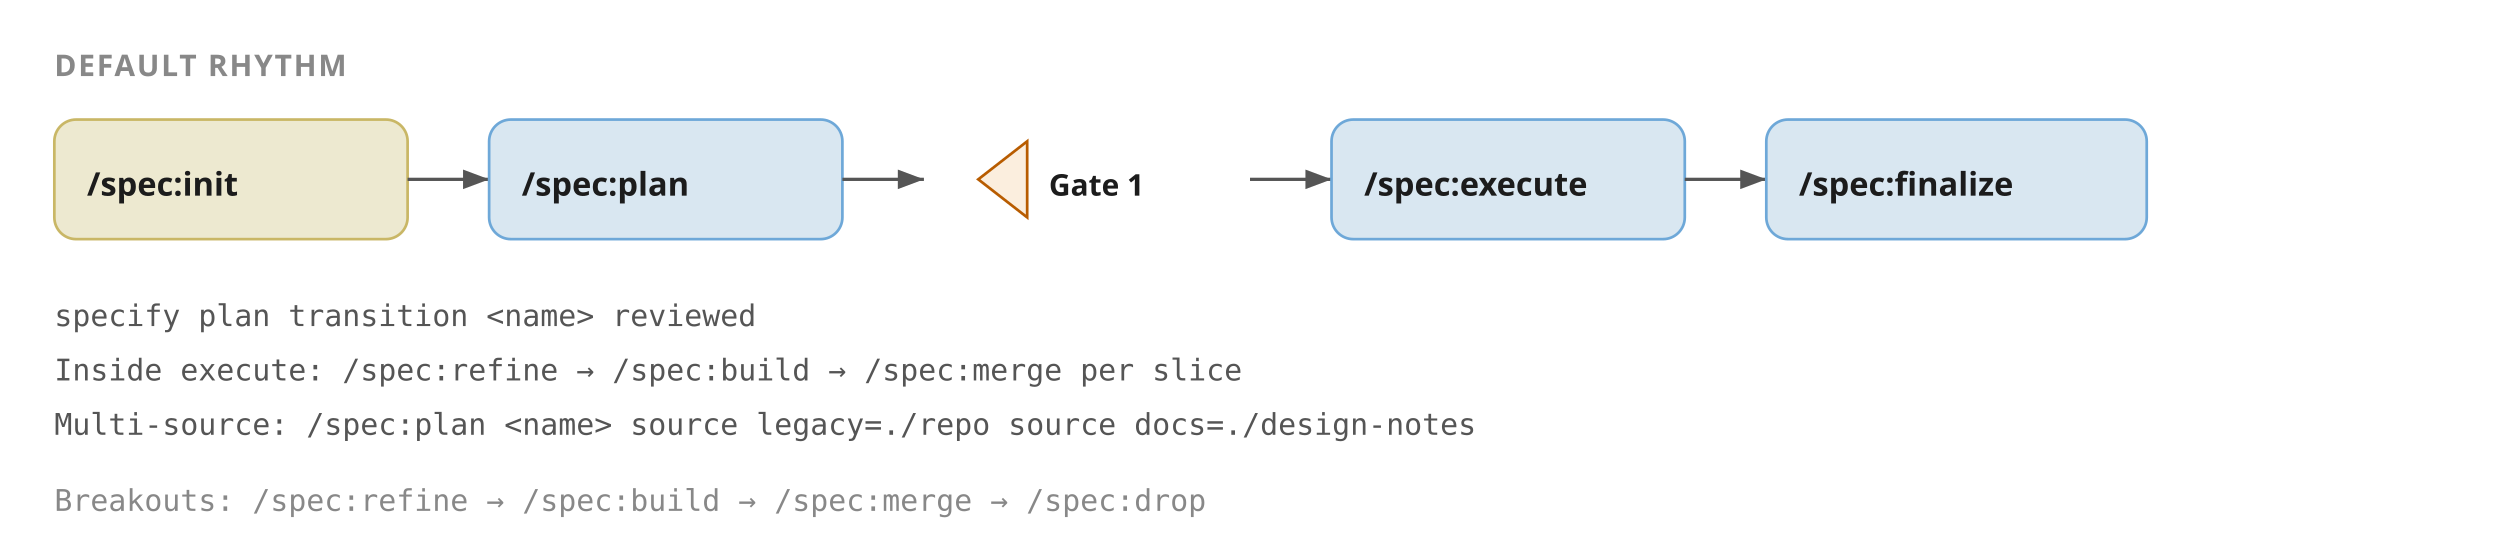
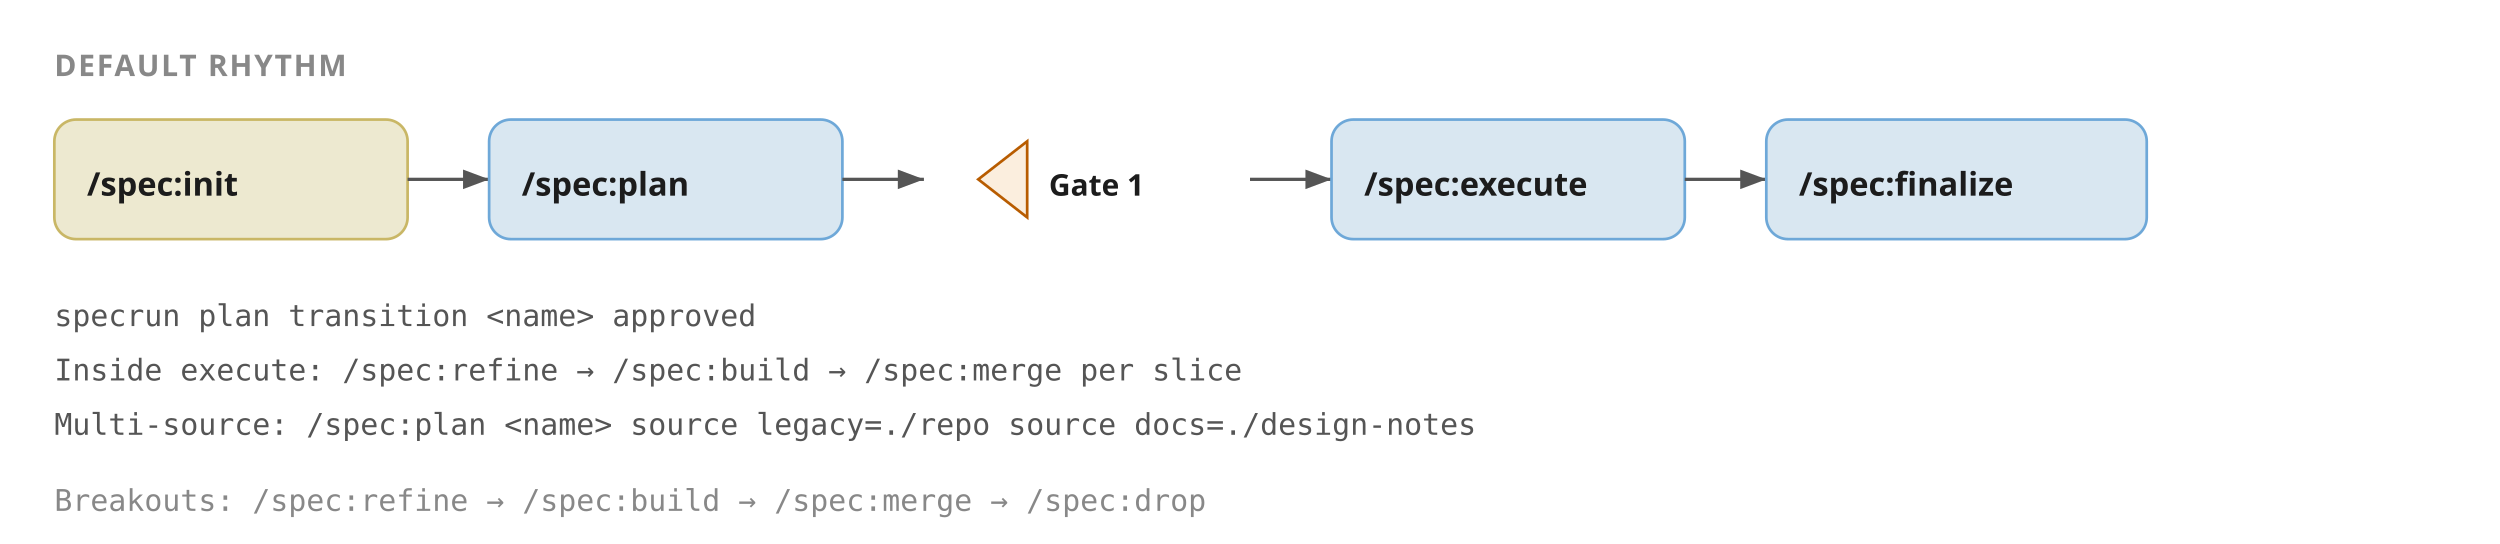
<svg xmlns="http://www.w3.org/2000/svg" viewBox="0 0 920 200" role="img" aria-label="Specify default workflow quick reference from init through finalize">
  <defs>
    <marker id="arr" markerWidth="10" markerHeight="10" refX="8" refY="3" orient="auto">
      <path d="M0,0 L0,6 L8,3 z" fill="#555" />
    </marker>
  </defs>
  <text x="20" y="28" font-family="ui-sans-serif, system-ui, sans-serif" font-size="11" font-weight="600" fill="#888" letter-spacing="0.06em">DEFAULT RHYTHM</text>
  <rect x="20" y="44" width="130" height="44" rx="8" fill="#ede9d0" stroke="#c9b766" />
  <text x="32" y="72" font-family="ui-sans-serif, system-ui, sans-serif" font-size="12" font-weight="600" fill="#1c1c1c">/spec:init</text>
  <path d="M150 66 L180 66" stroke="#555" stroke-width="1.2" fill="none" marker-end="url(#arr)" />
  <rect x="180" y="44" width="130" height="44" rx="8" fill="#d9e7f1" stroke="#6ea8d8" />
  <text x="192" y="72" font-family="ui-sans-serif, system-ui, sans-serif" font-size="12" font-weight="600" fill="#1c1c1c">/spec:plan</text>
  <path d="M310 66 L340 66" stroke="#555" stroke-width="1.2" fill="none" marker-end="url(#arr)" />
  <polygon points="360,66 378,52 378,80" fill="#fbeede" stroke="#b85c00" />
  <text x="386" y="72" font-family="ui-sans-serif, system-ui, sans-serif" font-size="11" font-weight="600" fill="#1c1c1c">Gate 1</text>
  <path d="M460 66 L490 66" stroke="#555" stroke-width="1.2" fill="none" marker-end="url(#arr)" />
  <rect x="490" y="44" width="130" height="44" rx="8" fill="#d9e7f1" stroke="#6ea8d8" />
  <text x="502" y="72" font-family="ui-sans-serif, system-ui, sans-serif" font-size="12" font-weight="600" fill="#1c1c1c">/spec:execute</text>
  <path d="M620 66 L650 66" stroke="#555" stroke-width="1.2" fill="none" marker-end="url(#arr)" />
  <rect x="650" y="44" width="140" height="44" rx="8" fill="#d9e7f1" stroke="#6ea8d8" />
  <text x="662" y="72" font-family="ui-sans-serif, system-ui, sans-serif" font-size="12" font-weight="600" fill="#1c1c1c">/spec:finalize</text>
-   <text x="20" y="120" font-family="ui-monospace, monospace" font-size="11" fill="#555">specify plan transition &lt;name&gt; reviewed</text>
+   <text x="20" y="120" font-family="ui-monospace, monospace" font-size="11" fill="#555">specrun plan transition &lt;name&gt; approved</text>
  <text x="20" y="140" font-family="ui-monospace, monospace" font-size="11" fill="#555">Inside execute: /spec:refine → /spec:build → /spec:merge per slice</text>
  <text x="20" y="160" font-family="ui-monospace, monospace" font-size="11" fill="#555">Multi-source: /spec:plan &lt;name&gt; source legacy=./repo source docs=./design-notes</text>
  <text x="20" y="188" font-family="ui-monospace, monospace" font-size="11" fill="#888">Breakouts: /spec:refine → /spec:build → /spec:merge → /spec:drop</text>
</svg>
